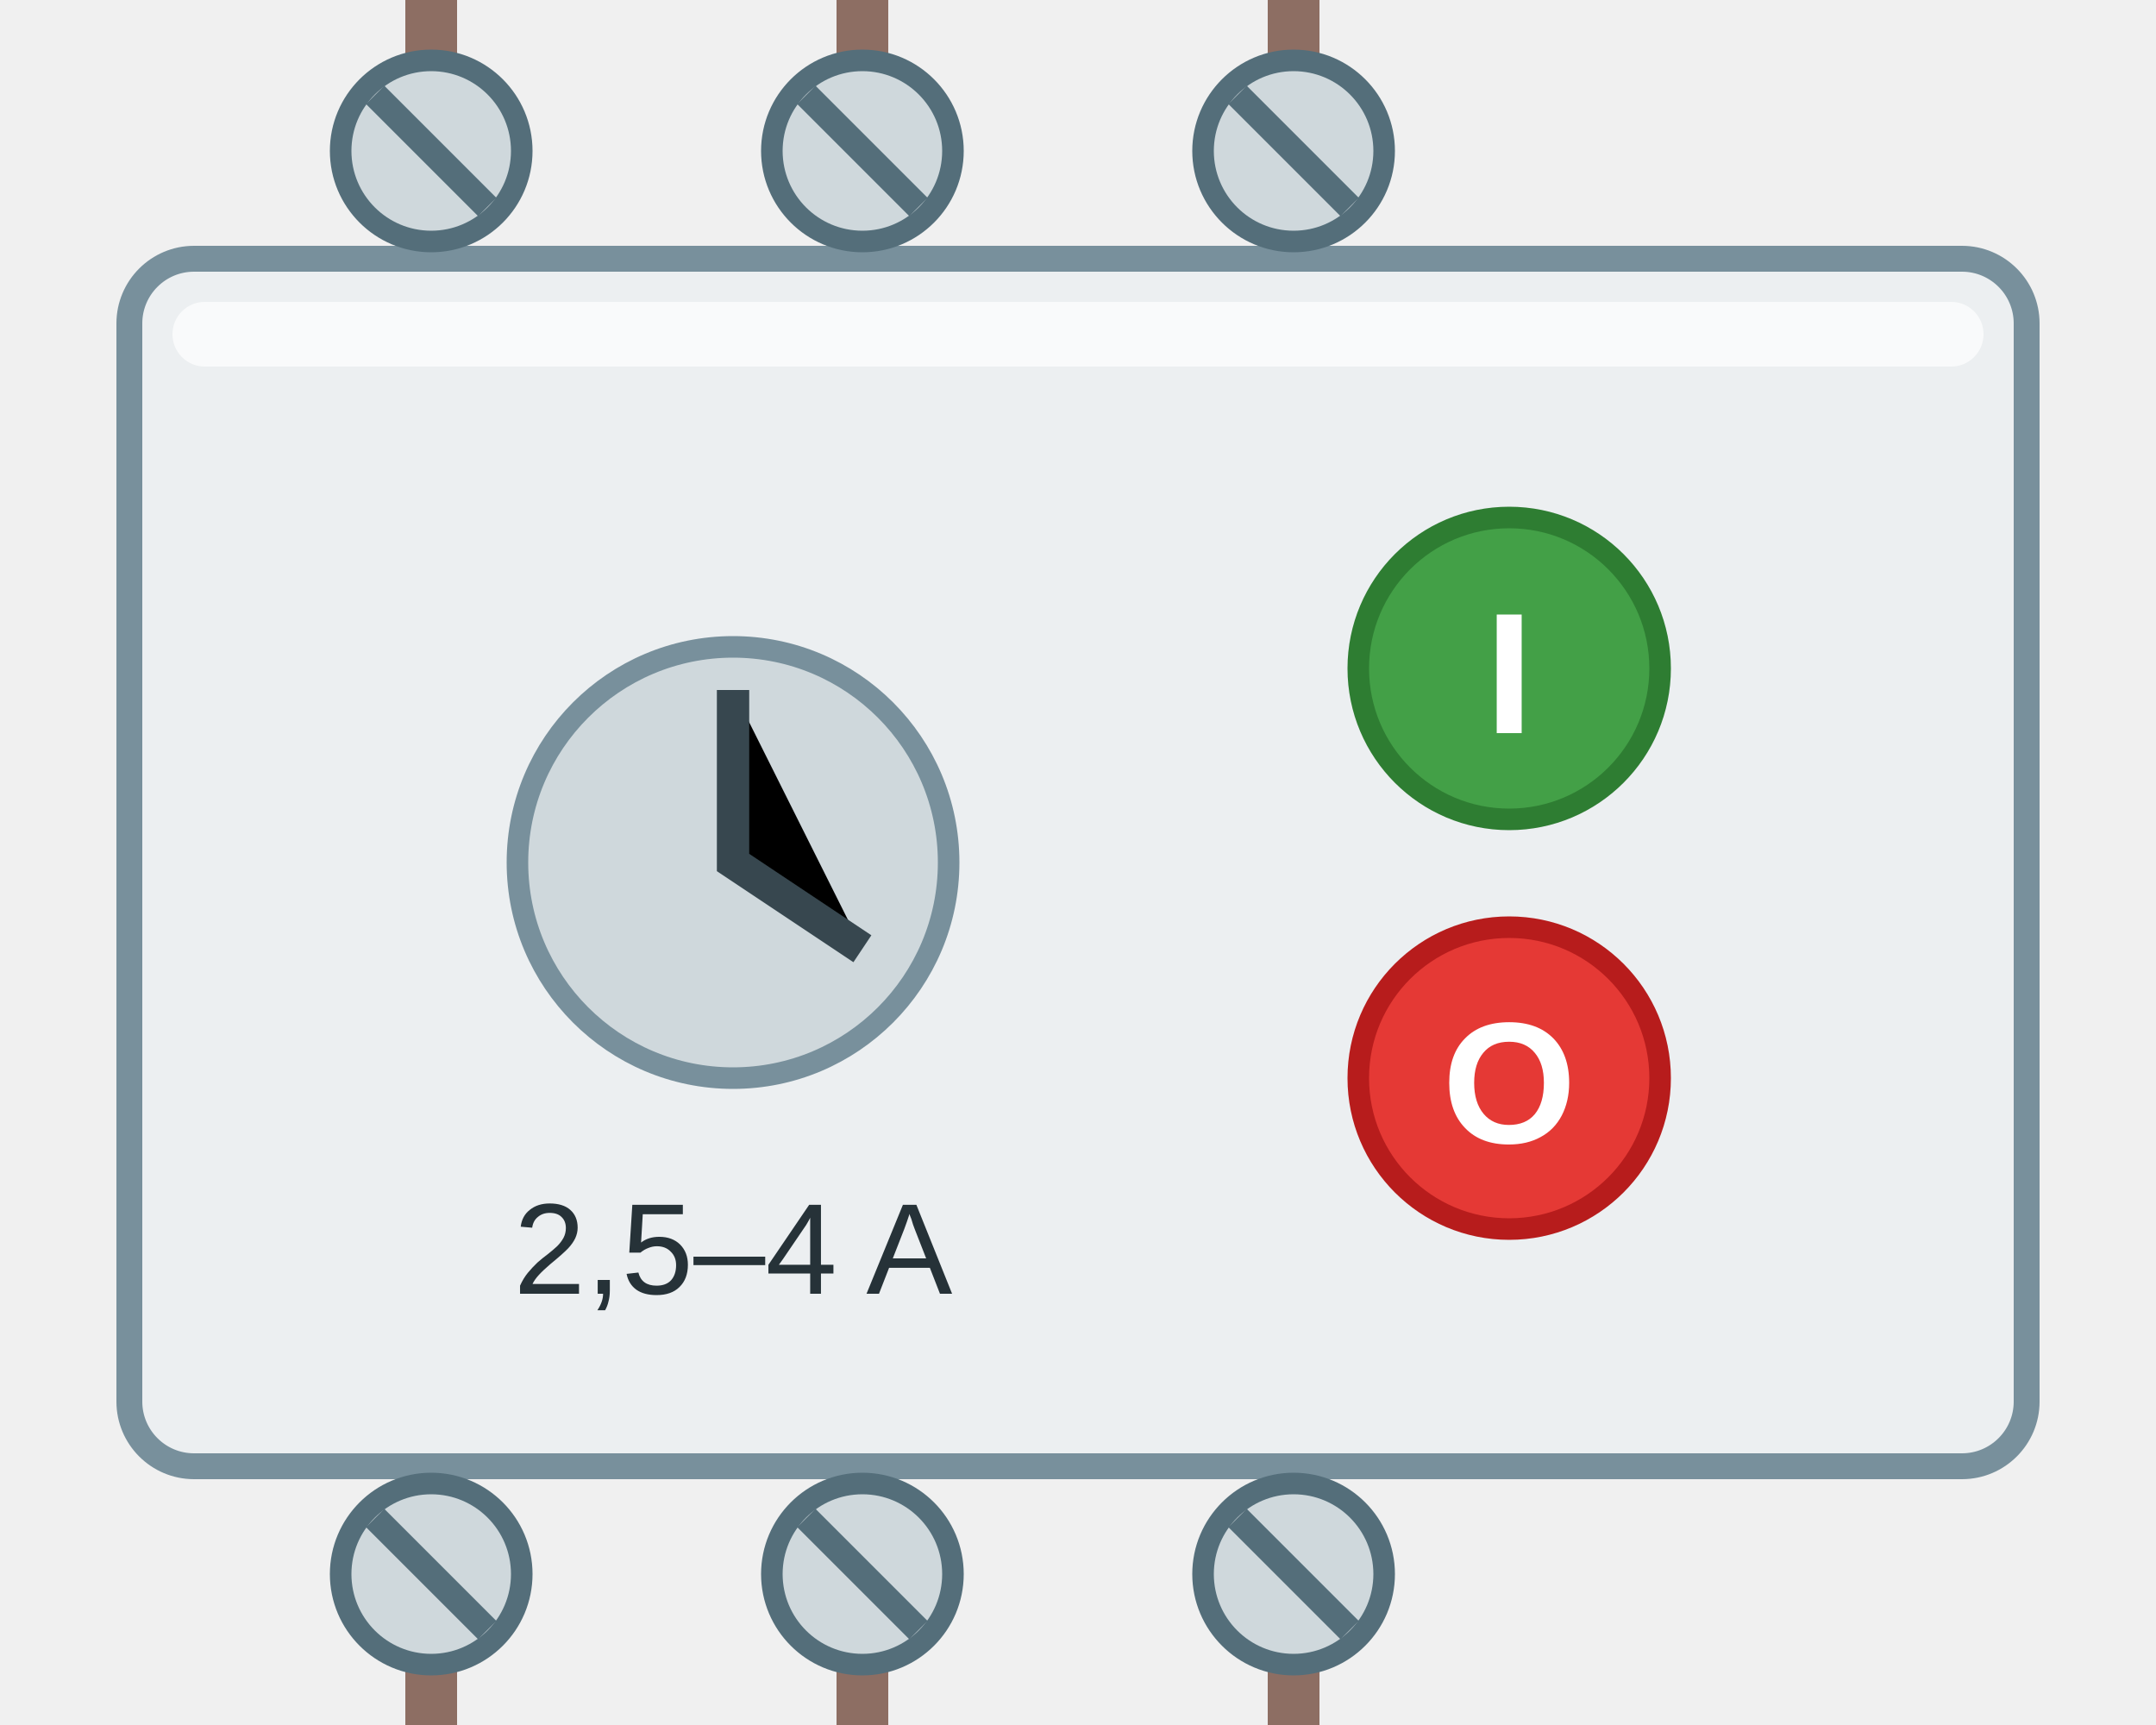
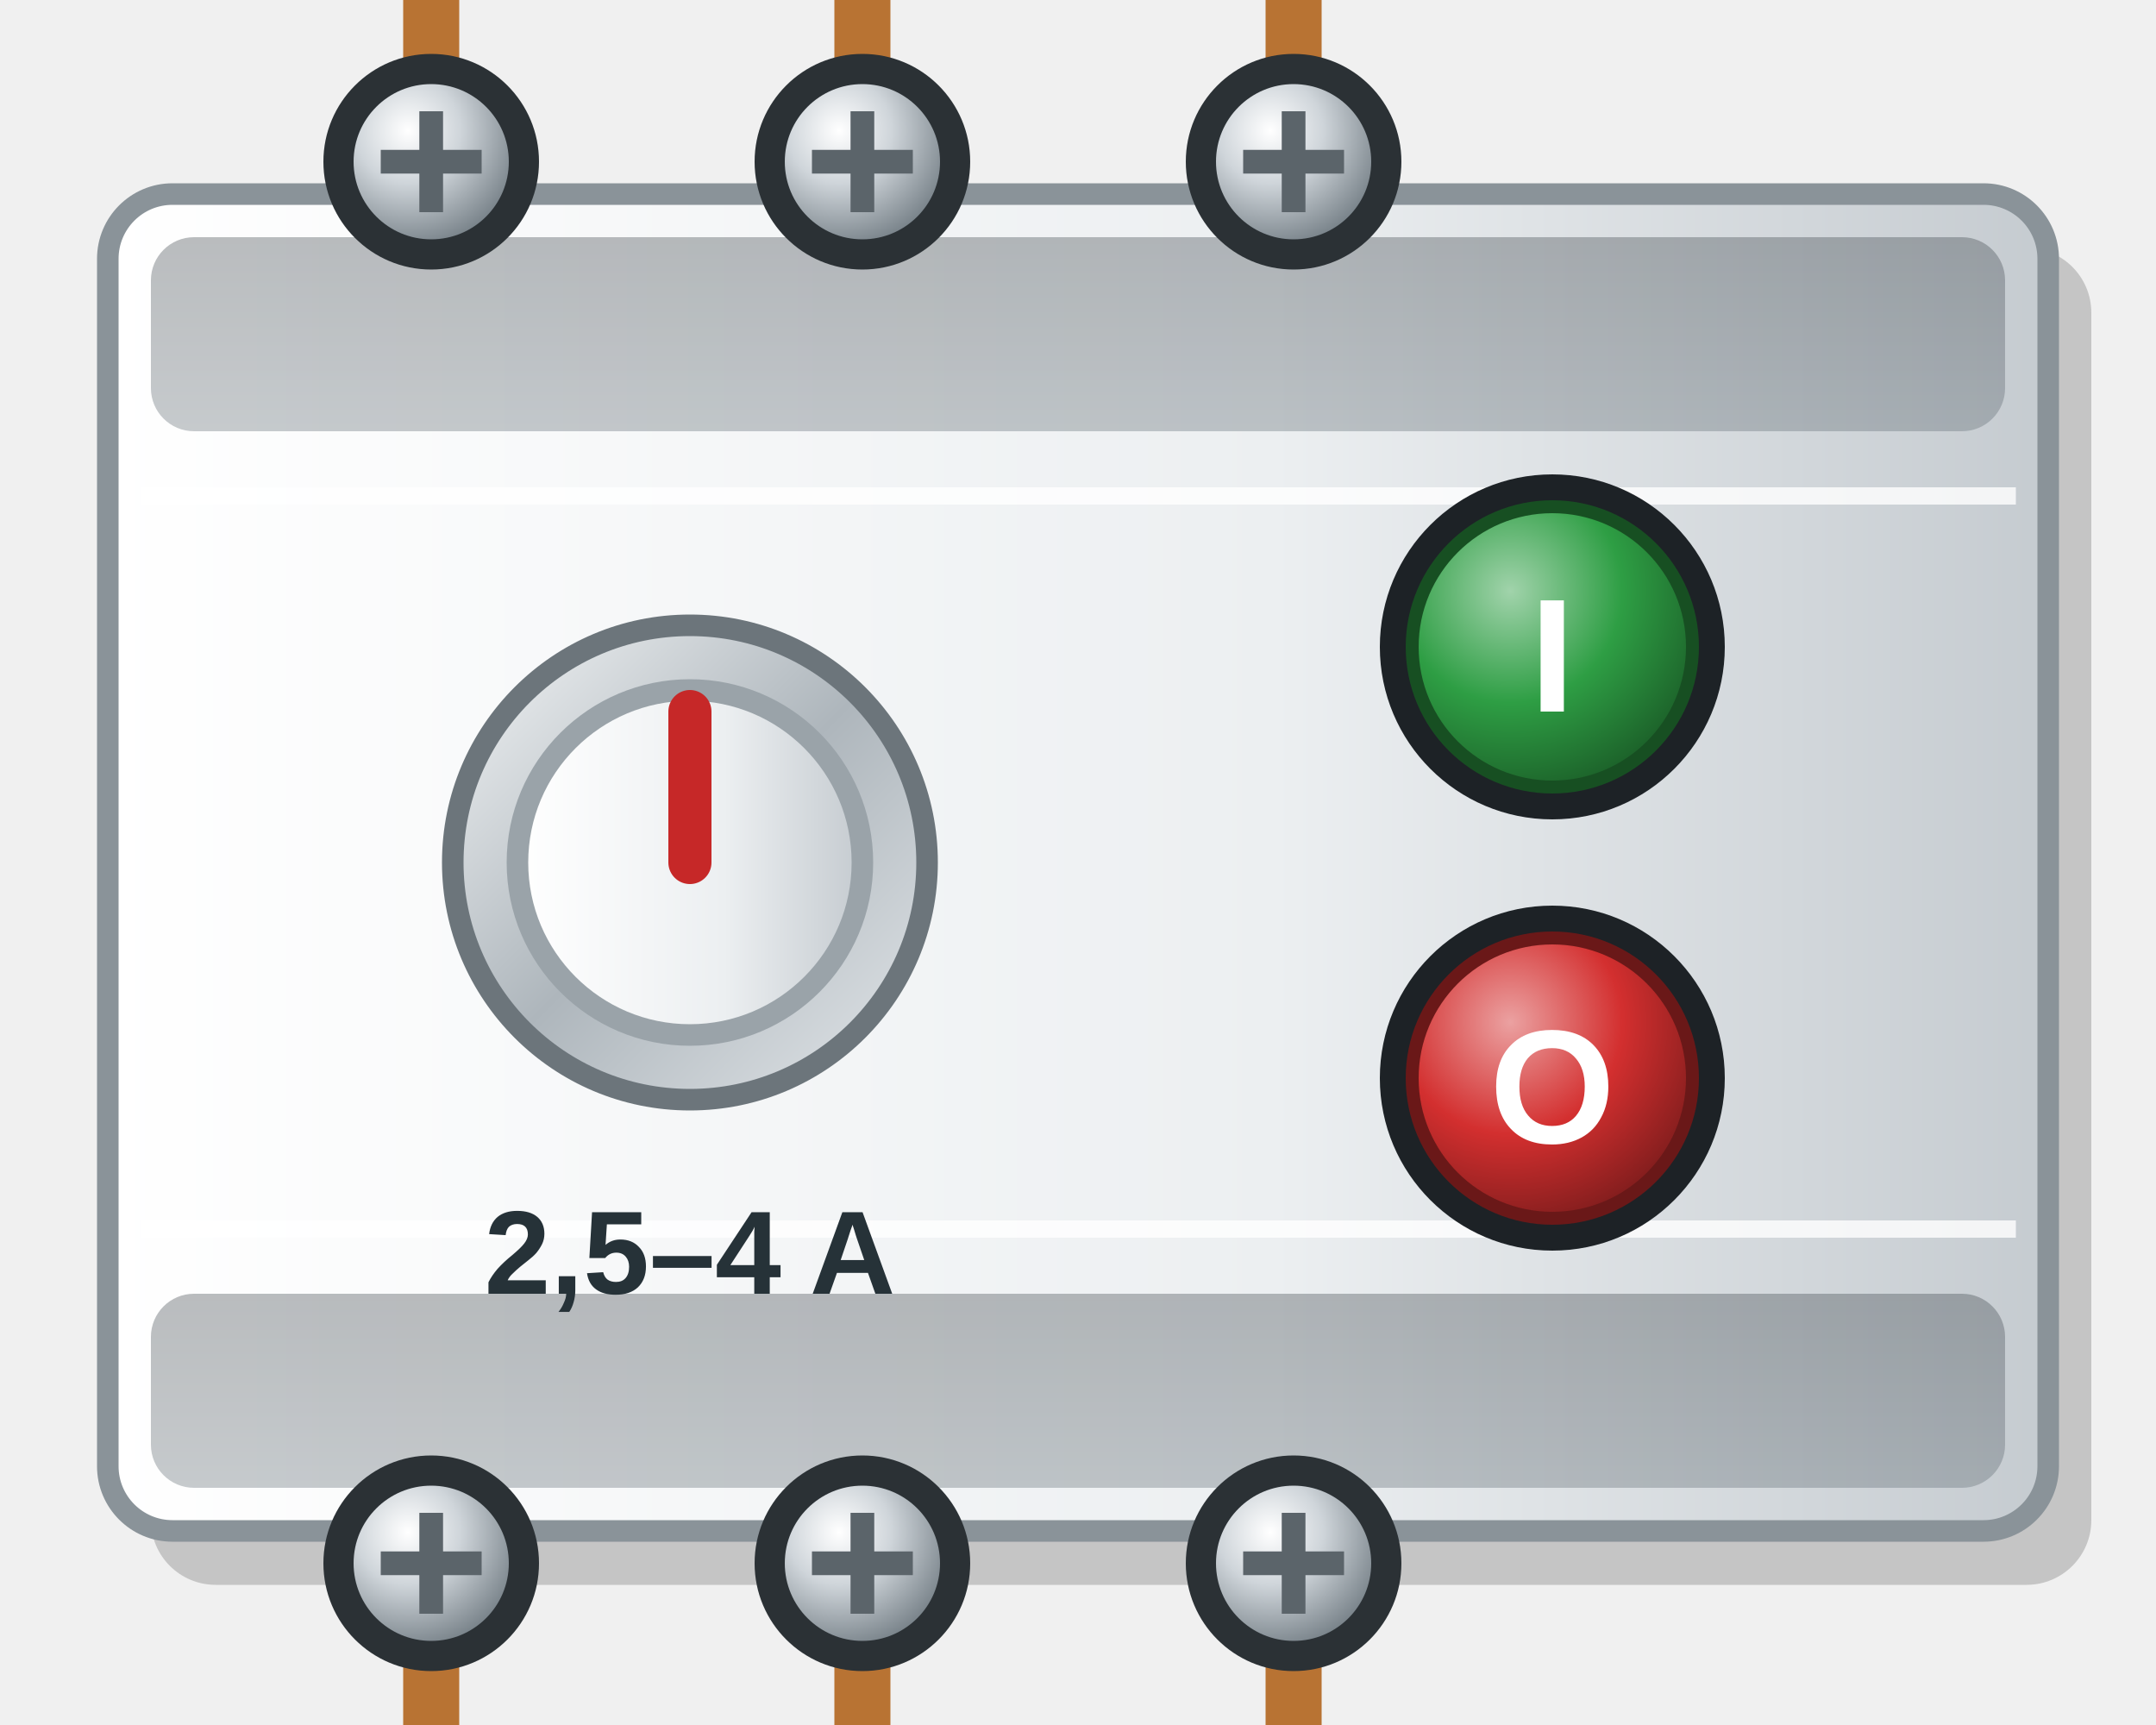
<svg xmlns="http://www.w3.org/2000/svg" width="100" height="80" viewBox="0 0 100 80">
-   <rect x="6" y="12" width="88" height="56" rx="3" fill="#eceff1" stroke="#78909c" stroke-width="1.2" />
-   <rect x="8" y="14" width="84" height="3" rx="1.5" fill="#ffffff" opacity="0.7" />
-   <path d="M20 0V7" stroke="#8d6e63" stroke-width="2.4" />
-   <circle cx="20" cy="7" r="4.2" fill="#cfd8dc" stroke="#546e7a" stroke-width="1" />
-   <path d="M17.4 4.4L22.6 9.6" stroke="#546e7a" stroke-width="1.2" />
-   <path d="M20 80V73" stroke="#8d6e63" stroke-width="2.4" />
-   <circle cx="20" cy="73" r="4.2" fill="#cfd8dc" stroke="#546e7a" stroke-width="1" />
-   <path d="M17.4 70.4L22.6 75.6" stroke="#546e7a" stroke-width="1.2" />
-   <path d="M40 0V7" stroke="#8d6e63" stroke-width="2.4" />
-   <circle cx="40" cy="7" r="4.2" fill="#cfd8dc" stroke="#546e7a" stroke-width="1" />
-   <path d="M37.4 4.4L42.6 9.6" stroke="#546e7a" stroke-width="1.2" />
-   <path d="M40 80V73" stroke="#8d6e63" stroke-width="2.4" />
-   <circle cx="40" cy="73" r="4.2" fill="#cfd8dc" stroke="#546e7a" stroke-width="1" />
-   <path d="M37.4 70.4L42.6 75.6" stroke="#546e7a" stroke-width="1.2" />
-   <path d="M60 0V7" stroke="#8d6e63" stroke-width="2.4" />
-   <circle cx="60" cy="7" r="4.2" fill="#cfd8dc" stroke="#546e7a" stroke-width="1" />
-   <path d="M57.4 4.4L62.6 9.6" stroke="#546e7a" stroke-width="1.2" />
-   <path d="M60 80V73" stroke="#8d6e63" stroke-width="2.4" />
-   <circle cx="60" cy="73" r="4.2" fill="#cfd8dc" stroke="#546e7a" stroke-width="1" />
-   <path d="M57.4 70.4L62.6 75.6" stroke="#546e7a" stroke-width="1.2" />
-   <circle cx="34" cy="40" r="10" fill="#cfd8dc" stroke="#78909c" />
-   <path d="M34 32V40L40 44" stroke="#37474f" stroke-width="1.5" />
-   <text x="34" y="60" font-size="6" text-anchor="middle" fill="#263238" font-family="Segoe UI, Arial, sans-serif">2,5–4 A</text>
-   <circle cx="70" cy="31" r="7" fill="#43a047" stroke="#2e7d32" />
-   <text x="70" y="34" font-size="8" text-anchor="middle" fill="#ffffff" font-family="Segoe UI, Arial, sans-serif" font-weight="bold">I</text>
-   <circle cx="70" cy="50" r="7" fill="#e53935" stroke="#b71c1c" />
-   <text x="70" y="53" font-size="8" text-anchor="middle" fill="#ffffff" font-family="Segoe UI, Arial, sans-serif" font-weight="bold">O</text>
+   <defs>
+     <linearGradient id="pl" x1="0" y1="0" x2="1" y2="0">
+       <stop offset="0" stop-color="#ffffff" />
+       <stop offset="0.6" stop-color="#eceff1" />
+       <stop offset="1" stop-color="#c5cbd0" />
+     </linearGradient>
+     <linearGradient id="pg" x1="0" y1="0" x2="1" y2="0">
+       <stop offset="0" stop-color="#d9dde0" />
+       <stop offset="0.6" stop-color="#b9c0c5" />
+       <stop offset="1" stop-color="#8f979d" />
+     </linearGradient>
+     <linearGradient id="ps" x1="0" y1="0" x2="1" y2="1">
+       <stop offset="0" stop-color="#5d6971" />
+       <stop offset="1" stop-color="#1f2428" />
+     </linearGradient>
+     <linearGradient id="inc" x1="0" y1="0" x2="0" y2="1">
+       <stop offset="0" stop-color="#3a4248" />
+       <stop offset="1" stop-color="#5f6a72" />
+     </linearGradient>
+     <radialGradient id="me" cx="0.35" cy="0.3" r="0.75">
+       <stop offset="0" stop-color="#ffffff" />
+       <stop offset="0.45" stop-color="#cfd5da" />
+       <stop offset="1" stop-color="#7a848b" />
+     </radialGradient>
+     <linearGradient id="cr" x1="0" y1="0" x2="1" y2="1">
+       <stop offset="0" stop-color="#f4f6f7" />
+       <stop offset="0.5" stop-color="#aeb6bc" />
+       <stop offset="1" stop-color="#e3e7ea" />
+     </linearGradient>
+     <linearGradient id="giallo" x1="0" y1="0" x2="1" y2="1">
+       <stop offset="0" stop-color="#ffe66d" />
+       <stop offset="1" stop-color="#e9b800" />
+     </linearGradient>
+     <linearGradient id="blu" x1="0" y1="0" x2="1" y2="1">
+       <stop offset="0" stop-color="#3f8fe0" />
+       <stop offset="1" stop-color="#0d47a1" />
+     </linearGradient>
+     <radialGradient id="vetro" cx="0.35" cy="0.3" r="0.8">
+       <stop offset="0" stop-color="#ffffff" />
+       <stop offset="0.35" stop-color="#e8eef2" />
+       <stop offset="1" stop-color="#9eacb6" />
+     </radialGradient>
+   </defs>
+   <defs>
+     <radialGradient id="tI" cx="0.35" cy="0.3" r="0.8">
+       <stop offset="0" stop-color="#a1d3ab" />
+       <stop offset="0.5" stop-color="#2e9e44" />
+       <stop offset="1" stop-color="#195725" />
+     </radialGradient>
+   </defs>
+   <defs>
+     <radialGradient id="tO" cx="0.35" cy="0.3" r="0.8">
+       <stop offset="0" stop-color="#eba1a1" />
+       <stop offset="0.5" stop-color="#d32f2f" />
+       <stop offset="1" stop-color="#741a1a" />
+     </radialGradient>
+   </defs>
+   <rect x="7" y="11.5" width="90" height="62" rx="3" fill="#000000" opacity="0.18" />
+   <rect x="5" y="9" width="90" height="62" rx="3" fill="url(#pl)" stroke="#8a9399" stroke-width="1" />
+   <rect x="7" y="11" width="86" height="9" rx="2" fill="url(#inc)" opacity="0.35" />
+   <rect x="7" y="60" width="86" height="9" rx="2" fill="url(#inc)" opacity="0.35" />
+   <path d="M6.5 23H93.5M6.5 57H93.5" stroke="#ffffff" stroke-width="0.8" opacity="0.8" />
+   <path d="M20 0V7.5" stroke="#b87333" stroke-width="2.6" />
+   <circle cx="20" cy="7.5" r="5" fill="#2b3135" />
+   <circle cx="20" cy="7.5" r="3.6" fill="url(#me)" />
+   <path d="M17.66 7.5H22.34M20 5.16V9.84" stroke="#5b646a" stroke-width="1.1" />
+   <path d="M20 80V72.5" stroke="#b87333" stroke-width="2.6" />
+   <circle cx="20" cy="72.5" r="5" fill="#2b3135" />
+   <circle cx="20" cy="72.5" r="3.6" fill="url(#me)" />
+   <path d="M17.66 72.5H22.34M20 70.16V74.84" stroke="#5b646a" stroke-width="1.1" />
+   <path d="M40 0V7.5" stroke="#b87333" stroke-width="2.6" />
+   <circle cx="40" cy="7.5" r="5" fill="#2b3135" />
+   <circle cx="40" cy="7.5" r="3.6" fill="url(#me)" />
+   <path d="M37.66 7.5H42.34M40 5.16V9.84" stroke="#5b646a" stroke-width="1.1" />
+   <path d="M40 80V72.5" stroke="#b87333" stroke-width="2.6" />
+   <circle cx="40" cy="72.5" r="5" fill="#2b3135" />
+   <circle cx="40" cy="72.5" r="3.6" fill="url(#me)" />
+   <path d="M37.66 72.5H42.34M40 70.16V74.84" stroke="#5b646a" stroke-width="1.1" />
+   <path d="M60 0V7.5" stroke="#b87333" stroke-width="2.6" />
+   <circle cx="60" cy="7.5" r="5" fill="#2b3135" />
+   <circle cx="60" cy="7.5" r="3.6" fill="url(#me)" />
+   <path d="M57.66 7.5H62.34M60 5.16V9.84" stroke="#5b646a" stroke-width="1.1" />
+   <path d="M60 80V72.5" stroke="#b87333" stroke-width="2.6" />
+   <circle cx="60" cy="72.5" r="5" fill="#2b3135" />
+   <circle cx="60" cy="72.5" r="3.6" fill="url(#me)" />
+   <path d="M57.66 72.5H62.34M60 70.16V74.84" stroke="#5b646a" stroke-width="1.1" />
+   <circle cx="32" cy="40" r="11" fill="url(#cr)" stroke="#6c757b" />
+   <circle cx="32" cy="40" r="8" fill="url(#pl)" stroke="#9aa3a9" />
+   <path d="M32 33V40" stroke="#c62828" stroke-width="2" stroke-linecap="round" />
+   <text x="32" y="60" font-size="5.5" text-anchor="middle" fill="#263238" font-family="Segoe UI, Arial, sans-serif" font-weight="bold">2,5–4 A</text>
+   <circle cx="72" cy="30" r="8" fill="#1d2226" />
+   <circle cx="72" cy="30" r="6.5" fill="url(#tI)" stroke="#174f22" stroke-width="0.6" />
+   <text x="72" y="33" font-size="7.5" text-anchor="middle" fill="#ffffff" font-family="Segoe UI, Arial, sans-serif" font-weight="bold">I</text>
+   <circle cx="72" cy="50" r="8" fill="#1d2226" />
+   <circle cx="72" cy="50" r="6.5" fill="url(#tO)" stroke="#6a1818" stroke-width="0.6" />
+   <text x="72" y="53" font-size="7.5" text-anchor="middle" fill="#ffffff" font-family="Segoe UI, Arial, sans-serif" font-weight="bold">O</text>
</svg>
